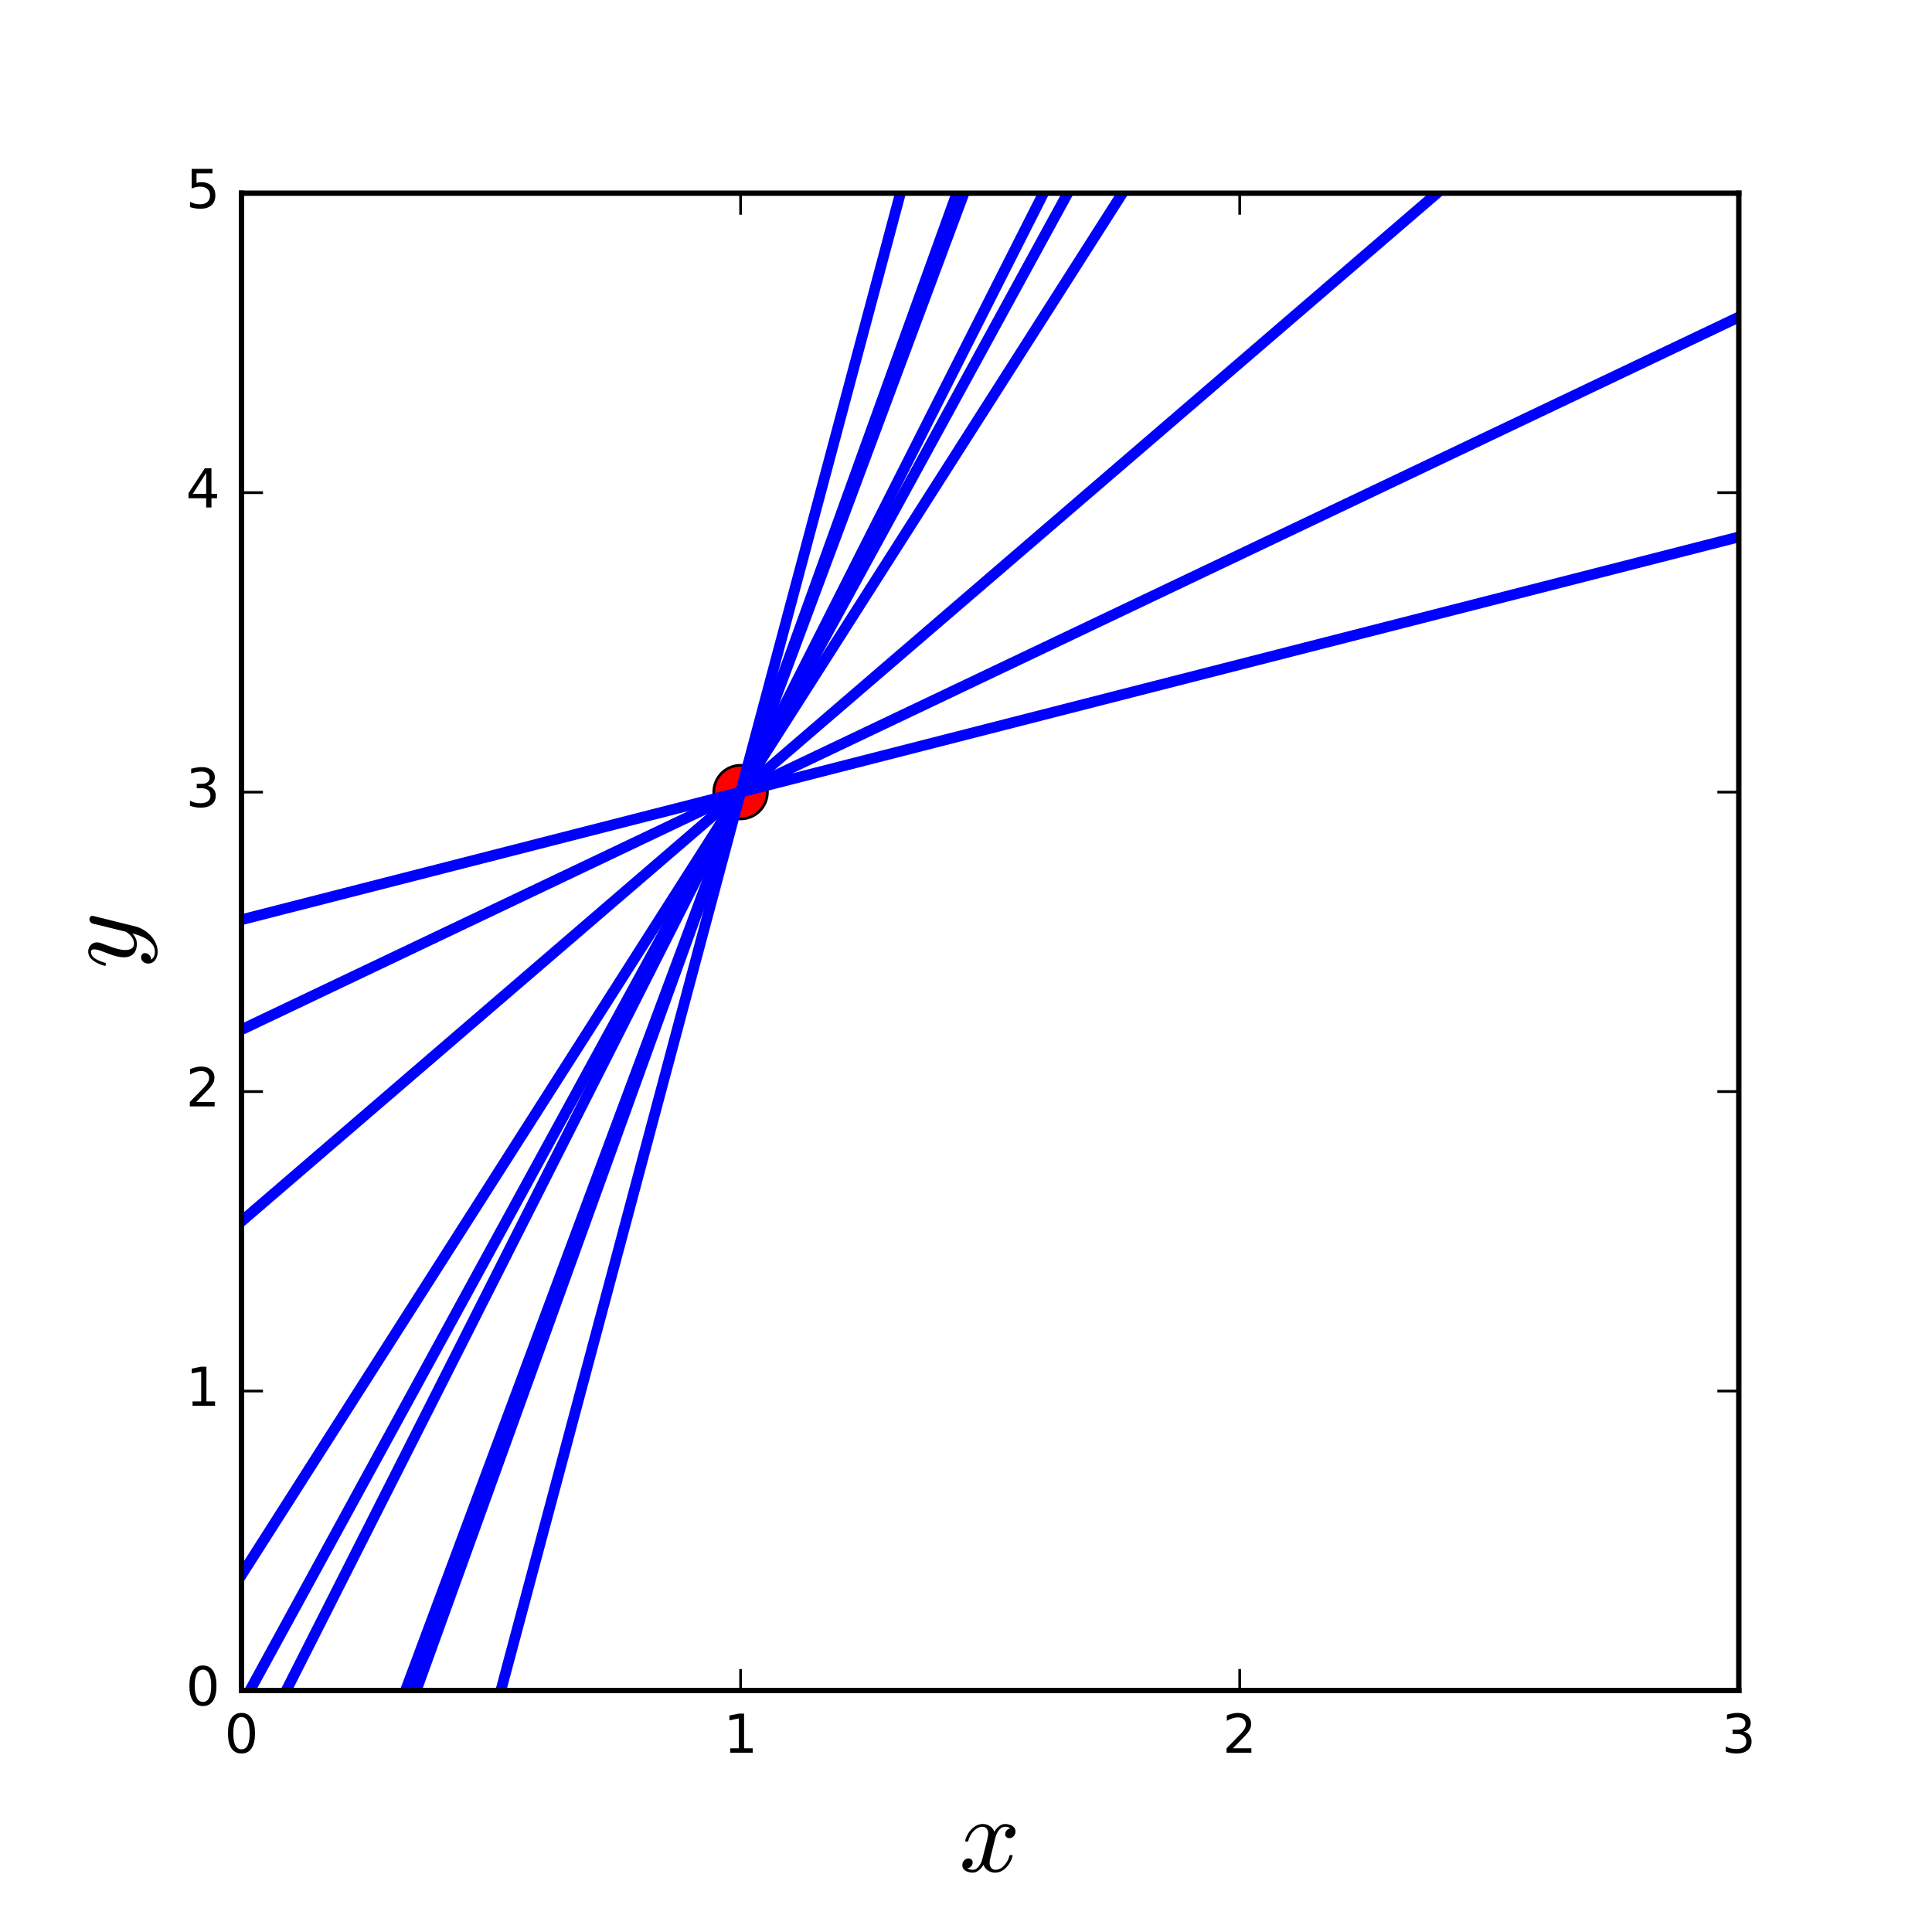
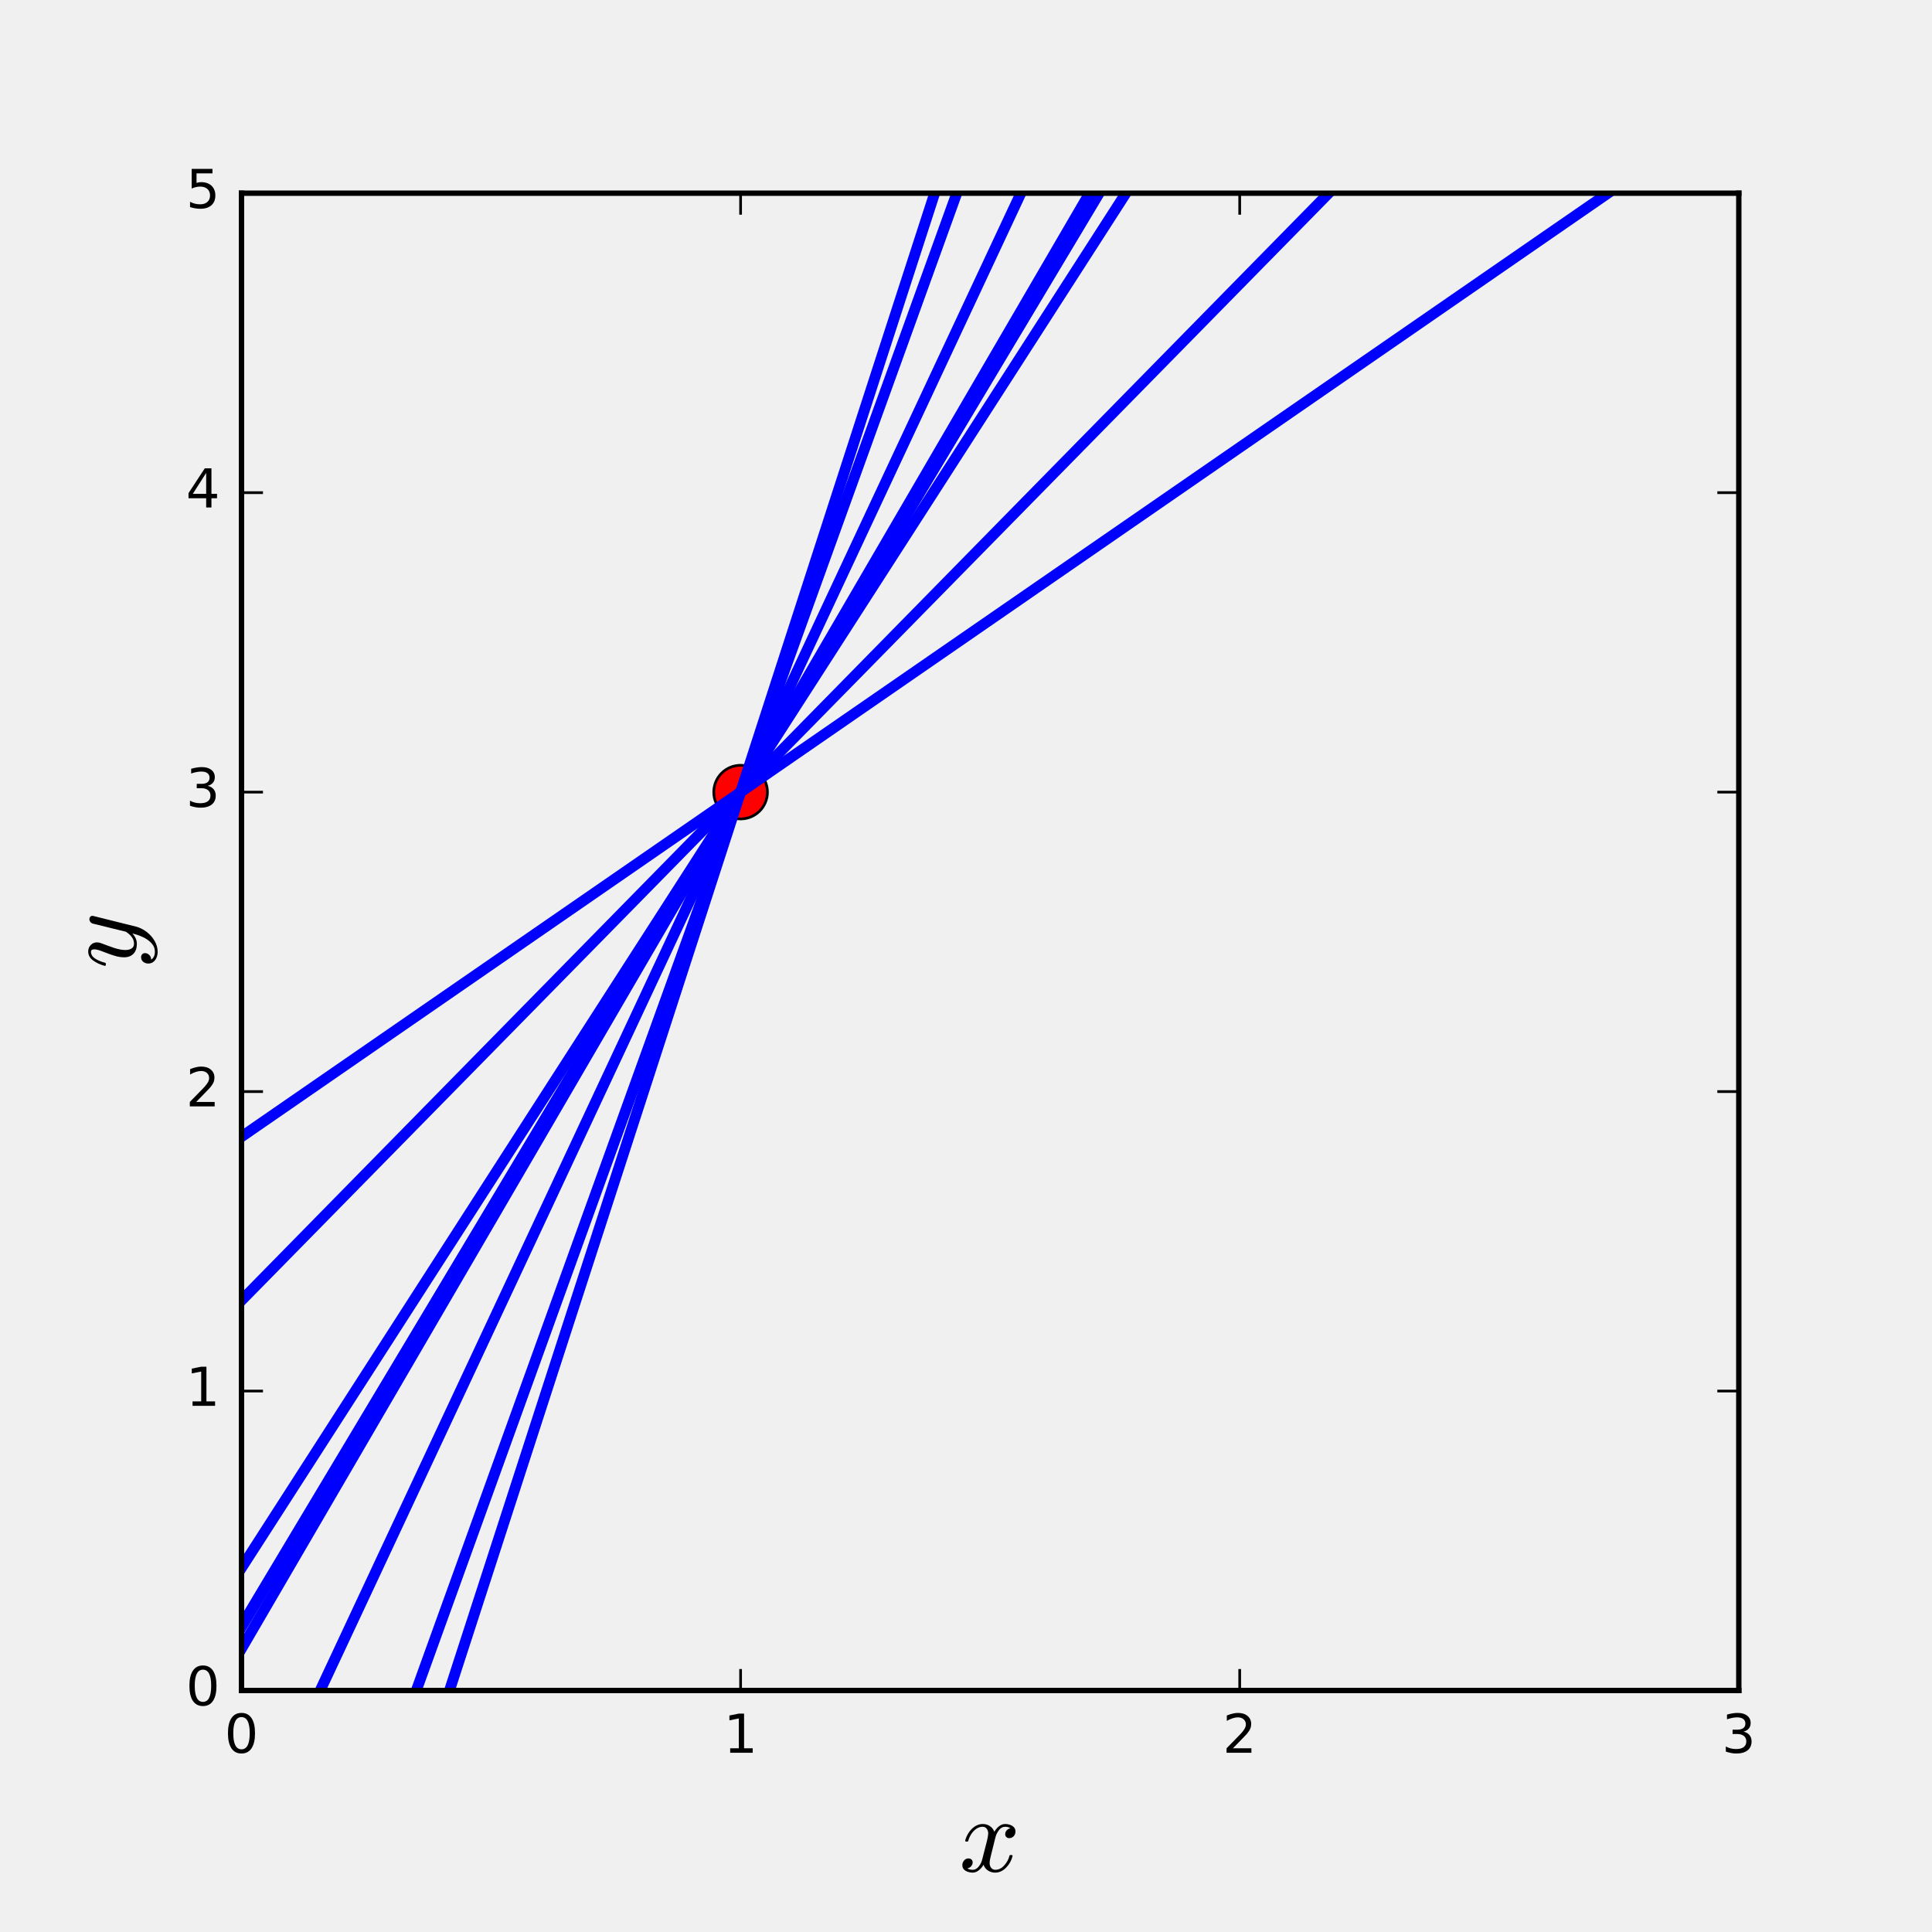
<svg xmlns="http://www.w3.org/2000/svg" xmlns:xlink="http://www.w3.org/1999/xlink" height="360pt" version="1.1" viewBox="0 0 360 360" width="360pt">
  <defs>
    <style type="text/css">
*{stroke-linecap:butt;stroke-linejoin:round;stroke-miterlimit:100000;}
  </style>
  </defs>
  <g id="figure_1">
    <g id="patch_1">
-       <path d="M 0 360  L 360 360  L 360 0  L 0 0  z " style="fill:#ffffff;" />
+       <path d="M 0 360  L 360 360  L 360 0  L 0 0  L 0 360  z " style="fill:none;" />
    </g>
    <g id="axes_1">
      <g id="patch_2">
-         <path d="M 45 315  L 324 315  L 324 36  L 45 36  z " style="fill:#ffffff;" />
+         <path d="M 45 315  L 324 315  L 324 36  L 45 36  L 45 315  z " style="fill:none;" />
      </g>
      <g id="line2d_1">
        <defs>
-           <path d="M 0 5  C 1.326 5 2.598 4.473 3.536 3.536  C 4.473 2.598 5 1.326 5 0  C 5 -1.326 4.473 -2.598 3.536 -3.536  C 2.598 -4.473 1.326 -5 0 -5  C -1.326 -5 -2.598 -4.473 -3.536 -3.536  C -4.473 -2.598 -5 -1.326 -5 0  C -5 1.326 -4.473 2.598 -3.536 3.536  C -2.598 4.473 -1.326 5 0 5  z " id="m325347172c" style="stroke:#000000;stroke-width:0.5;" />
+           <path d="M 0 5  C 1.326 5 2.598 4.473 3.536 3.536  C 4.473 2.598 5 1.326 5 0  C 5 -1.326 4.473 -2.598 3.536 -3.536  C 2.598 -4.473 1.326 -5 0 -5  C -1.326 -5 -2.598 -4.473 -3.536 -3.536  C -4.473 -2.598 -5 -1.326 -5 0  C -5 1.326 -4.473 2.598 -3.536 3.536  C -2.598 4.473 -1.326 5 0 5  z " id="m3b06a060b5" style="stroke:#000000;stroke-width:0.5;" />
        </defs>
-         <g clip-path="url(#pa1def2a441)">
-           <use style="fill:#ff0000;stroke:#000000;stroke-width:0.5;" x="138.0" xlink:href="#m325347172c" y="147.6" />
+         <g clip-path="url(#p834cdcf647)">
+           <use style="fill:#ff0000;stroke:#000000;stroke-width:0.5;" x="138.0" xlink:href="#m3b06a060b5" y="147.6" />
        </g>
      </g>
      <g id="line2d_2">
-         <path clip-path="url(#pa1def2a441)" d="M 45 396.933  M 58.403 361  L 193.427 -1  " style="fill:none;stroke:#0000ff;stroke-linecap:square;stroke-width:2.0;" />
+         <path clip-path="url(#p834cdcf647)" d="M 45 434.601  M 68.85 361  L 186.152 -1  " style="fill:none;stroke:#0000ff;stroke-linecap:square;stroke-width:2.0;" />
      </g>
      <g id="line2d_3">
-         <path clip-path="url(#pa1def2a441)" d="M 45 171.375  L 324 100.05  " style="fill:none;stroke:#0000ff;stroke-linecap:square;stroke-width:2.0;" />
+         <path clip-path="url(#p834cdcf647)" d="M 45 405.23  M 60.966 361  L 191.642 -1  " style="fill:none;stroke:#0000ff;stroke-linecap:square;stroke-width:2.0;" />
      </g>
      <g id="line2d_4">
-         <path clip-path="url(#pa1def2a441)" d="M 45 191.86  L 324 59.081  " style="fill:none;stroke:#0000ff;stroke-linecap:square;stroke-width:2.0;" />
+         <path clip-path="url(#p834cdcf647)" d="M 45 211.817  L 324 19.165  " style="fill:none;stroke:#0000ff;stroke-linecap:square;stroke-width:2.0;" />
      </g>
      <g id="line2d_5">
-         <path clip-path="url(#pa1def2a441)" d="M 45 405.157  M 60.944 361  L 191.657 -1  " style="fill:none;stroke:#0000ff;stroke-linecap:square;stroke-width:2.0;" />
+         <path clip-path="url(#p834cdcf647)" d="M 45 303.186  L 226.824 -1  " style="fill:none;stroke:#0000ff;stroke-linecap:square;stroke-width:2.0;" />
      </g>
      <g id="line2d_6">
-         <path clip-path="url(#pa1def2a441)" d="M 45 317.863  L 219.167 -1  " style="fill:none;stroke:#0000ff;stroke-linecap:square;stroke-width:2.0;" />
+         <path clip-path="url(#p834cdcf647)" d="M 45 302.934  L 226.968 -1  " style="fill:none;stroke:#0000ff;stroke-linecap:square;stroke-width:2.0;" />
      </g>
      <g id="line2d_7">
-         <path clip-path="url(#pa1def2a441)" d="M 45 227.583  L 310.783 -1  " style="fill:none;stroke:#0000ff;stroke-linecap:square;stroke-width:2.0;" />
+         <path clip-path="url(#p834cdcf647)" d="M 45 242.315  L 283.909 -1  " style="fill:none;stroke:#0000ff;stroke-linecap:square;stroke-width:2.0;" />
      </g>
      <g id="line2d_8">
-         <path clip-path="url(#pa1def2a441)" d="M 45 293.48  L 232.734 -1  " style="fill:none;stroke:#0000ff;stroke-linecap:square;stroke-width:2.0;" />
+         <path clip-path="url(#p834cdcf647)" d="M 45 292.158  L 233.6 -1  " style="fill:none;stroke:#0000ff;stroke-linecap:square;stroke-width:2.0;" />
      </g>
      <g id="line2d_9">
-         <path clip-path="url(#pa1def2a441)" d="M 45 331.488  L 213.153 -1  " style="fill:none;stroke:#0000ff;stroke-linecap:square;stroke-width:2.0;" />
+         <path clip-path="url(#p834cdcf647)" d="M 45 307.209  L 224.585 -1  " style="fill:none;stroke:#0000ff;stroke-linecap:square;stroke-width:2.0;" />
      </g>
      <g id="line2d_10">
-         <path clip-path="url(#pa1def2a441)" d="M 45 496.109  M 81.054 361  L 177.654 -1  " style="fill:none;stroke:#0000ff;stroke-linecap:square;stroke-width:2.0;" />
+         <path clip-path="url(#p834cdcf647)" d="M 45 346.326  L 207.542 -1  " style="fill:none;stroke:#0000ff;stroke-linecap:square;stroke-width:2.0;" />
      </g>
      <g id="patch_3">
+         <path d="M 324 315  L 324 36  " style="fill:none;stroke:#000000;stroke-linecap:square;stroke-linejoin:miter;" />
+       </g>
+       <g id="patch_4">
        <path d="M 45 315  L 324 315  " style="fill:none;stroke:#000000;stroke-linecap:square;stroke-linejoin:miter;" />
-       </g>
-       <g id="patch_4">
-         <path d="M 45 36  L 324 36  " style="fill:none;stroke:#000000;stroke-linecap:square;stroke-linejoin:miter;" />
      </g>
      <g id="patch_5">
        <path d="M 45 315  L 45 36  " style="fill:none;stroke:#000000;stroke-linecap:square;stroke-linejoin:miter;" />
      </g>
      <g id="patch_6">
-         <path d="M 324 315  L 324 36  " style="fill:none;stroke:#000000;stroke-linecap:square;stroke-linejoin:miter;" />
+         <path d="M 45 36  L 324 36  " style="fill:none;stroke:#000000;stroke-linecap:square;stroke-linejoin:miter;" />
      </g>
      <g id="matplotlib.axis_1">
        <g id="xtick_1">
          <g id="line2d_11">
            <defs>
-               <path d="M 0 0  L 0 -4  " id="mdc8906044f" style="stroke:#000000;stroke-width:0.5;" />
-             </defs>
-             <g>
-               <use style="stroke:#000000;stroke-width:0.5;" x="45.0" xlink:href="#mdc8906044f" y="315.0" />
+               <path d="M 0 0  L 0 -4  " id="mc9f64b3285" style="stroke:#000000;stroke-width:0.5;" />
+             </defs>
+             <g>
+               <use style="stroke:#000000;stroke-width:0.5;" x="45.0" xlink:href="#mc9f64b3285" y="315.0" />
            </g>
          </g>
          <g id="line2d_12">
            <defs>
-               <path d="M 0 0  L 0 4  " id="m0ce85dffc6" style="stroke:#000000;stroke-width:0.5;" />
-             </defs>
-             <g>
-               <use style="stroke:#000000;stroke-width:0.5;" x="45.0" xlink:href="#m0ce85dffc6" y="36.0" />
+               <path d="M 0 0  L 0 4  " id="m4389335bee" style="stroke:#000000;stroke-width:0.5;" />
+             </defs>
+             <g>
+               <use style="stroke:#000000;stroke-width:0.5;" x="45.0" xlink:href="#m4389335bee" y="36.0" />
            </g>
          </g>
          <g id="text_1">
            <defs>
              <path d="M 31.781 66.406  Q 24.172 66.406 20.328 58.906  Q 16.5 51.422 16.5 36.375  Q 16.5 21.391 20.328 13.891  Q 24.172 6.391 31.781 6.391  Q 39.453 6.391 43.281 13.891  Q 47.125 21.391 47.125 36.375  Q 47.125 51.422 43.281 58.906  Q 39.453 66.406 31.781 66.406  M 31.781 74.219  Q 44.047 74.219 50.516 64.516  Q 56.984 54.828 56.984 36.375  Q 56.984 17.969 50.516 8.266  Q 44.047 -1.422 31.781 -1.422  Q 19.531 -1.422 13.062 8.266  Q 6.594 17.969 6.594 36.375  Q 6.594 54.828 13.062 64.516  Q 19.531 74.219 31.781 74.219  " id="BitstreamVeraSans-Roman-30" />
            </defs>
            <g transform="translate(41.81875 326.5984)scale(0.1 -0.1)">
              <use xlink:href="#BitstreamVeraSans-Roman-30" />
            </g>
          </g>
        </g>
        <g id="xtick_2">
          <g id="line2d_13">
            <g>
-               <use style="stroke:#000000;stroke-width:0.5;" x="138.0" xlink:href="#mdc8906044f" y="315.0" />
+               <use style="stroke:#000000;stroke-width:0.5;" x="138.0" xlink:href="#mc9f64b3285" y="315.0" />
            </g>
          </g>
          <g id="line2d_14">
            <g>
-               <use style="stroke:#000000;stroke-width:0.5;" x="138.0" xlink:href="#m0ce85dffc6" y="36.0" />
+               <use style="stroke:#000000;stroke-width:0.5;" x="138.0" xlink:href="#m4389335bee" y="36.0" />
            </g>
          </g>
          <g id="text_2">
            <defs>
              <path d="M 12.406 8.297  L 28.516 8.297  L 28.516 63.922  L 10.984 60.406  L 10.984 69.391  L 28.422 72.906  L 38.281 72.906  L 38.281 8.297  L 54.391 8.297  L 54.391 0  L 12.406 0  z " id="BitstreamVeraSans-Roman-31" />
            </defs>
            <g transform="translate(134.8187 326.5984)scale(0.1 -0.1)">
              <use xlink:href="#BitstreamVeraSans-Roman-31" />
            </g>
          </g>
        </g>
        <g id="xtick_3">
          <g id="line2d_15">
            <g>
-               <use style="stroke:#000000;stroke-width:0.5;" x="231.0" xlink:href="#mdc8906044f" y="315.0" />
+               <use style="stroke:#000000;stroke-width:0.5;" x="231.0" xlink:href="#mc9f64b3285" y="315.0" />
            </g>
          </g>
          <g id="line2d_16">
            <g>
-               <use style="stroke:#000000;stroke-width:0.5;" x="231.0" xlink:href="#m0ce85dffc6" y="36.0" />
+               <use style="stroke:#000000;stroke-width:0.5;" x="231.0" xlink:href="#m4389335bee" y="36.0" />
            </g>
          </g>
          <g id="text_3">
            <defs>
              <path d="M 19.188 8.297  L 53.609 8.297  L 53.609 0  L 7.328 0  L 7.328 8.297  Q 12.938 14.109 22.625 23.891  Q 32.328 33.688 34.812 36.531  Q 39.547 41.844 41.422 45.531  Q 43.312 49.219 43.312 52.781  Q 43.312 58.594 39.234 62.25  Q 35.156 65.922 28.609 65.922  Q 23.969 65.922 18.812 64.312  Q 13.672 62.703 7.812 59.422  L 7.812 69.391  Q 13.766 71.781 18.938 73  Q 24.125 74.219 28.422 74.219  Q 39.75 74.219 46.484 68.547  Q 53.219 62.891 53.219 53.422  Q 53.219 48.922 51.531 44.891  Q 49.859 40.875 45.406 35.406  Q 44.188 33.984 37.641 27.219  Q 31.109 20.453 19.188 8.297  " id="BitstreamVeraSans-Roman-32" />
            </defs>
            <g transform="translate(227.8187 326.5984)scale(0.1 -0.1)">
              <use xlink:href="#BitstreamVeraSans-Roman-32" />
            </g>
          </g>
        </g>
        <g id="xtick_4">
          <g id="line2d_17">
            <g>
-               <use style="stroke:#000000;stroke-width:0.5;" x="324.0" xlink:href="#mdc8906044f" y="315.0" />
+               <use style="stroke:#000000;stroke-width:0.5;" x="324.0" xlink:href="#mc9f64b3285" y="315.0" />
            </g>
          </g>
          <g id="line2d_18">
            <g>
-               <use style="stroke:#000000;stroke-width:0.5;" x="324.0" xlink:href="#m0ce85dffc6" y="36.0" />
+               <use style="stroke:#000000;stroke-width:0.5;" x="324.0" xlink:href="#m4389335bee" y="36.0" />
            </g>
          </g>
          <g id="text_4">
            <defs>
              <path d="M 40.578 39.312  Q 47.656 37.797 51.625 33  Q 55.609 28.219 55.609 21.188  Q 55.609 10.406 48.188 4.484  Q 40.766 -1.422 27.094 -1.422  Q 22.516 -1.422 17.656 -0.516  Q 12.797 0.391 7.625 2.203  L 7.625 11.719  Q 11.719 9.328 16.594 8.109  Q 21.484 6.891 26.812 6.891  Q 36.078 6.891 40.938 10.547  Q 45.797 14.203 45.797 21.188  Q 45.797 27.641 41.281 31.266  Q 36.766 34.906 28.719 34.906  L 20.219 34.906  L 20.219 43.016  L 29.109 43.016  Q 36.375 43.016 40.234 45.922  Q 44.094 48.828 44.094 54.297  Q 44.094 59.906 40.109 62.906  Q 36.141 65.922 28.719 65.922  Q 24.656 65.922 20.016 65.031  Q 15.375 64.156 9.812 62.312  L 9.812 71.094  Q 15.438 72.656 20.344 73.438  Q 25.25 74.219 29.594 74.219  Q 40.828 74.219 47.359 69.109  Q 53.906 64.016 53.906 55.328  Q 53.906 49.266 50.438 45.094  Q 46.969 40.922 40.578 39.312  " id="BitstreamVeraSans-Roman-33" />
            </defs>
            <g transform="translate(320.8188 326.5984)scale(0.1 -0.1)">
              <use xlink:href="#BitstreamVeraSans-Roman-33" />
            </g>
          </g>
        </g>
        <g id="text_5">
          <defs>
            <path d="M 7.812 2.875  Q 9.578 1.516 12.797 1.516  Q 15.922 1.516 18.312 4.516  Q 20.703 7.516 21.578 11.078  L 26.125 28.812  Q 27.203 33.641 27.203 35.406  Q 27.203 37.891 25.812 39.75  Q 24.422 41.609 21.922 41.609  Q 18.75 41.609 15.969 39.625  Q 13.188 37.641 11.281 34.594  Q 9.375 31.547 8.594 28.422  Q 8.406 27.781 7.812 27.781  L 6.594 27.781  Q 5.812 27.781 5.812 28.719  L 5.812 29  Q 6.781 32.719 9.125 36.25  Q 11.469 39.797 14.859 41.984  Q 18.266 44.188 22.125 44.188  Q 25.781 44.188 28.734 42.234  Q 31.688 40.281 32.906 36.922  Q 34.625 39.984 37.281 42.078  Q 39.938 44.188 43.109 44.188  Q 45.266 44.188 47.5 43.422  Q 49.75 42.672 51.172 41.109  Q 52.594 39.547 52.594 37.203  Q 52.594 34.672 50.953 32.828  Q 49.312 31 46.781 31  Q 45.172 31 44.094 32.031  Q 43.016 33.062 43.016 34.625  Q 43.016 36.719 44.453 38.297  Q 45.906 39.891 47.906 40.188  Q 46.094 41.609 42.922 41.609  Q 39.703 41.609 37.328 38.625  Q 34.969 35.641 33.984 31.984  L 29.594 14.312  Q 28.516 10.297 28.516 7.719  Q 28.516 5.172 29.953 3.344  Q 31.391 1.516 33.797 1.516  Q 38.484 1.516 42.156 5.641  Q 45.844 9.766 47.016 14.703  Q 47.219 15.281 47.797 15.281  L 49.031 15.281  Q 49.422 15.281 49.656 15.016  Q 49.906 14.75 49.906 14.406  Q 49.906 14.312 49.812 14.109  Q 48.391 8.156 43.844 3.516  Q 39.312 -1.125 33.594 -1.125  Q 29.938 -1.125 26.984 0.844  Q 24.031 2.828 22.797 6.203  Q 21.234 3.266 18.469 1.062  Q 15.719 -1.125 12.594 -1.125  Q 10.453 -1.125 8.172 -0.359  Q 5.906 0.391 4.484 1.953  Q 3.078 3.516 3.078 5.906  Q 3.078 8.25 4.703 10.172  Q 6.344 12.109 8.797 12.109  Q 10.453 12.109 11.578 11.109  Q 12.703 10.109 12.703 8.5  Q 12.703 6.391 11.297 4.828  Q 9.906 3.266 7.812 2.875  " id="Cmmi10-78" />
          </defs>
          <g transform="translate(178.7 348.875)scale(0.2 -0.2)">
            <use transform="translate(0.0 0.8125)" xlink:href="#Cmmi10-78" />
          </g>
        </g>
      </g>
      <g id="matplotlib.axis_2">
        <g id="ytick_1">
          <g id="line2d_19">
            <defs>
-               <path d="M 0 0  L 4 0  " id="mad6d71e1ee" style="stroke:#000000;stroke-width:0.5;" />
-             </defs>
-             <g>
-               <use style="stroke:#000000;stroke-width:0.5;" x="45.0" xlink:href="#mad6d71e1ee" y="315.0" />
+               <path d="M 0 0  L 4 0  " id="m145b8d3d71" style="stroke:#000000;stroke-width:0.5;" />
+             </defs>
+             <g>
+               <use style="stroke:#000000;stroke-width:0.5;" x="45.0" xlink:href="#m145b8d3d71" y="315.0" />
            </g>
          </g>
          <g id="line2d_20">
            <defs>
-               <path d="M 0 0  L -4 0  " id="m398b9d164f" style="stroke:#000000;stroke-width:0.5;" />
-             </defs>
-             <g>
-               <use style="stroke:#000000;stroke-width:0.5;" x="324.0" xlink:href="#m398b9d164f" y="315.0" />
+               <path d="M 0 0  L -4 0  " id="m676cb477be" style="stroke:#000000;stroke-width:0.5;" />
+             </defs>
+             <g>
+               <use style="stroke:#000000;stroke-width:0.5;" x="324.0" xlink:href="#m676cb477be" y="315.0" />
            </g>
          </g>
          <g id="text_6">
            <g transform="translate(34.6375 317.7594)scale(0.1 -0.1)">
              <use xlink:href="#BitstreamVeraSans-Roman-30" />
            </g>
          </g>
        </g>
        <g id="ytick_2">
          <g id="line2d_21">
            <g>
-               <use style="stroke:#000000;stroke-width:0.5;" x="45.0" xlink:href="#mad6d71e1ee" y="259.2" />
+               <use style="stroke:#000000;stroke-width:0.5;" x="45.0" xlink:href="#m145b8d3d71" y="259.2" />
            </g>
          </g>
          <g id="line2d_22">
            <g>
-               <use style="stroke:#000000;stroke-width:0.5;" x="324.0" xlink:href="#m398b9d164f" y="259.2" />
+               <use style="stroke:#000000;stroke-width:0.5;" x="324.0" xlink:href="#m676cb477be" y="259.2" />
            </g>
          </g>
          <g id="text_7">
            <g transform="translate(34.6375 261.9594)scale(0.1 -0.1)">
              <use xlink:href="#BitstreamVeraSans-Roman-31" />
            </g>
          </g>
        </g>
        <g id="ytick_3">
          <g id="line2d_23">
            <g>
-               <use style="stroke:#000000;stroke-width:0.5;" x="45.0" xlink:href="#mad6d71e1ee" y="203.4" />
+               <use style="stroke:#000000;stroke-width:0.5;" x="45.0" xlink:href="#m145b8d3d71" y="203.4" />
            </g>
          </g>
          <g id="line2d_24">
            <g>
-               <use style="stroke:#000000;stroke-width:0.5;" x="324.0" xlink:href="#m398b9d164f" y="203.4" />
+               <use style="stroke:#000000;stroke-width:0.5;" x="324.0" xlink:href="#m676cb477be" y="203.4" />
            </g>
          </g>
          <g id="text_8">
            <g transform="translate(34.6375 206.1594)scale(0.1 -0.1)">
              <use xlink:href="#BitstreamVeraSans-Roman-32" />
            </g>
          </g>
        </g>
        <g id="ytick_4">
          <g id="line2d_25">
            <g>
-               <use style="stroke:#000000;stroke-width:0.5;" x="45.0" xlink:href="#mad6d71e1ee" y="147.6" />
+               <use style="stroke:#000000;stroke-width:0.5;" x="45.0" xlink:href="#m145b8d3d71" y="147.6" />
            </g>
          </g>
          <g id="line2d_26">
            <g>
-               <use style="stroke:#000000;stroke-width:0.5;" x="324.0" xlink:href="#m398b9d164f" y="147.6" />
+               <use style="stroke:#000000;stroke-width:0.5;" x="324.0" xlink:href="#m676cb477be" y="147.6" />
            </g>
          </g>
          <g id="text_9">
            <g transform="translate(34.6375 150.3594)scale(0.1 -0.1)">
              <use xlink:href="#BitstreamVeraSans-Roman-33" />
            </g>
          </g>
        </g>
        <g id="ytick_5">
          <g id="line2d_27">
            <g>
-               <use style="stroke:#000000;stroke-width:0.5;" x="45.0" xlink:href="#mad6d71e1ee" y="91.8" />
+               <use style="stroke:#000000;stroke-width:0.5;" x="45.0" xlink:href="#m145b8d3d71" y="91.8" />
            </g>
          </g>
          <g id="line2d_28">
            <g>
-               <use style="stroke:#000000;stroke-width:0.5;" x="324.0" xlink:href="#m398b9d164f" y="91.8" />
+               <use style="stroke:#000000;stroke-width:0.5;" x="324.0" xlink:href="#m676cb477be" y="91.8" />
            </g>
          </g>
          <g id="text_10">
            <defs>
              <path d="M 37.797 64.312  L 12.891 25.391  L 37.797 25.391  z M 35.203 72.906  L 47.609 72.906  L 47.609 25.391  L 58.016 25.391  L 58.016 17.188  L 47.609 17.188  L 47.609 0  L 37.797 0  L 37.797 17.188  L 4.891 17.188  L 4.891 26.703  z " id="BitstreamVeraSans-Roman-34" />
            </defs>
            <g transform="translate(34.6375 94.55938)scale(0.1 -0.1)">
              <use xlink:href="#BitstreamVeraSans-Roman-34" />
            </g>
          </g>
        </g>
        <g id="ytick_6">
          <g id="line2d_29">
            <g>
-               <use style="stroke:#000000;stroke-width:0.5;" x="45.0" xlink:href="#mad6d71e1ee" y="36.0" />
+               <use style="stroke:#000000;stroke-width:0.5;" x="45.0" xlink:href="#m145b8d3d71" y="36.0" />
            </g>
          </g>
          <g id="line2d_30">
            <g>
-               <use style="stroke:#000000;stroke-width:0.5;" x="324.0" xlink:href="#m398b9d164f" y="36.0" />
+               <use style="stroke:#000000;stroke-width:0.5;" x="324.0" xlink:href="#m676cb477be" y="36.0" />
            </g>
          </g>
          <g id="text_11">
            <defs>
              <path d="M 10.797 72.906  L 49.516 72.906  L 49.516 64.594  L 19.828 64.594  L 19.828 46.734  Q 21.969 47.469 24.109 47.828  Q 26.266 48.188 28.422 48.188  Q 40.625 48.188 47.75 41.5  Q 54.891 34.812 54.891 23.391  Q 54.891 11.625 47.562 5.094  Q 40.234 -1.422 26.906 -1.422  Q 22.312 -1.422 17.547 -0.641  Q 12.797 0.141 7.719 1.703  L 7.719 11.625  Q 12.109 9.234 16.797 8.062  Q 21.484 6.891 26.703 6.891  Q 35.156 6.891 40.078 11.328  Q 45.016 15.766 45.016 23.391  Q 45.016 31 40.078 35.438  Q 35.156 39.891 26.703 39.891  Q 22.75 39.891 18.812 39.016  Q 14.891 38.141 10.797 36.281  z " id="BitstreamVeraSans-Roman-35" />
            </defs>
            <g transform="translate(34.6375 38.75937)scale(0.1 -0.1)">
              <use xlink:href="#BitstreamVeraSans-Roman-35" />
            </g>
          </g>
        </g>
        <g id="text_12">
          <defs>
            <path d="M 8.406 -14.312  Q 10.5 -17.922 15.719 -17.922  Q 20.453 -17.922 23.922 -14.594  Q 27.391 -11.281 29.516 -6.562  Q 31.641 -1.859 32.812 3.078  Q 28.375 -1.125 23.188 -1.125  Q 19.234 -1.125 16.453 0.234  Q 13.672 1.609 12.125 4.312  Q 10.594 7.031 10.594 10.891  Q 10.594 14.156 11.469 17.594  Q 12.359 21.047 13.938 25.266  Q 15.531 29.5 16.703 32.625  Q 18.016 36.281 18.016 38.625  Q 18.016 41.609 15.828 41.609  Q 11.859 41.609 9.297 37.531  Q 6.734 33.453 5.516 28.422  Q 5.328 27.781 4.688 27.781  L 3.516 27.781  Q 2.688 27.781 2.688 28.719  L 2.688 29  Q 4.297 34.969 7.609 39.578  Q 10.938 44.188 16.016 44.188  Q 19.578 44.188 22.047 41.844  Q 24.516 39.5 24.516 35.891  Q 24.516 34.031 23.688 31.984  Q 23.25 30.766 21.688 26.656  Q 20.125 22.562 19.281 19.875  Q 18.453 17.188 17.922 14.594  Q 17.391 12.016 17.391 9.422  Q 17.391 6.109 18.797 3.812  Q 20.219 1.516 23.297 1.516  Q 29.5 1.516 34.422 9.078  L 42 39.891  Q 42.328 41.219 43.547 42.156  Q 44.781 43.109 46.188 43.109  Q 47.406 43.109 48.312 42.328  Q 49.219 41.547 49.219 40.281  Q 49.219 39.703 49.125 39.5  L 39.203 -0.297  Q 37.891 -5.422 34.375 -10.109  Q 30.859 -14.797 25.906 -17.656  Q 20.953 -20.516 15.578 -20.516  Q 12.984 -20.516 10.438 -19.5  Q 7.906 -18.5 6.344 -16.5  Q 4.781 -14.5 4.781 -11.812  Q 4.781 -9.078 6.391 -7.078  Q 8.016 -5.078 10.688 -5.078  Q 12.312 -5.078 13.406 -6.078  Q 14.5 -7.078 14.5 -8.688  Q 14.5 -10.984 12.781 -12.688  Q 11.078 -14.406 8.797 -14.406  Q 8.688 -14.359 8.594 -14.328  Q 8.5 -14.312 8.406 -14.312  " id="Cmmi10-79" />
          </defs>
          <g transform="translate(25.4375 180.5)rotate(-90.0)scale(0.2 -0.2)">
            <use transform="translate(0.0 0.8125)" xlink:href="#Cmmi10-79" />
          </g>
        </g>
      </g>
    </g>
  </g>
  <defs>
-     <clipPath id="pa1def2a441">
+     <clipPath id="p834cdcf647">
      <rect height="279.0" width="279.0" x="45.0" y="36.0" />
    </clipPath>
  </defs>
</svg>
